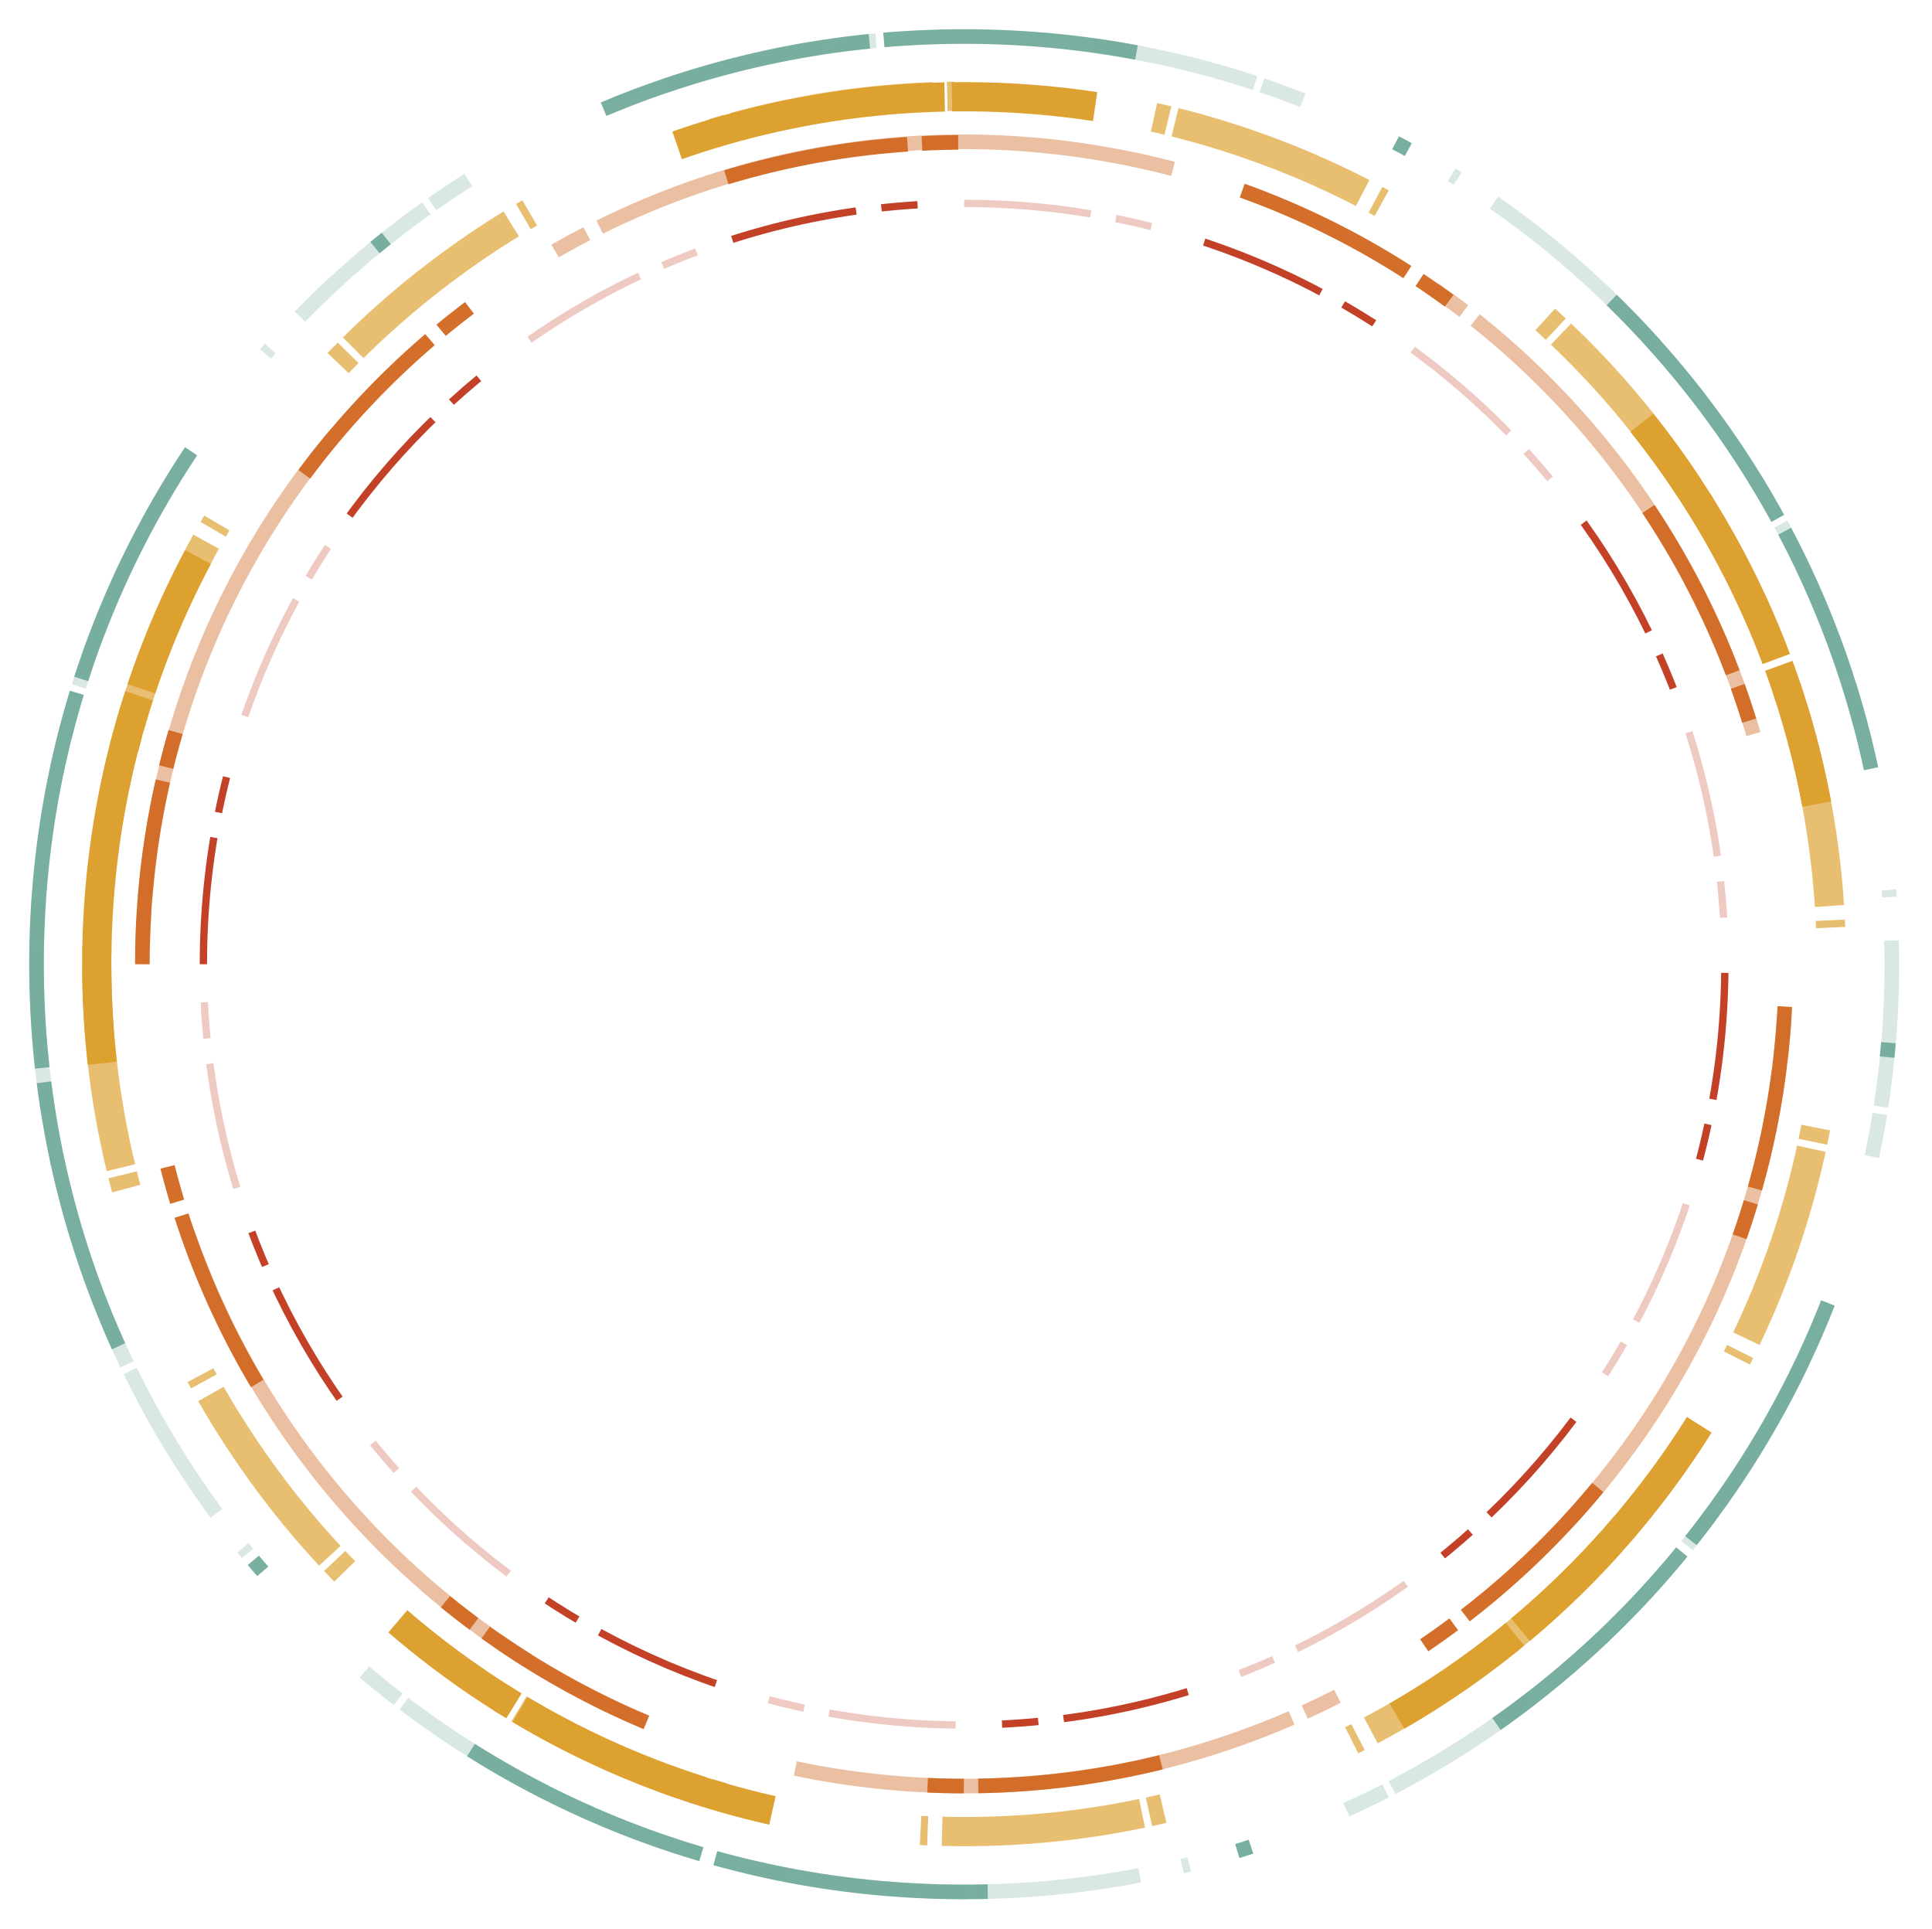
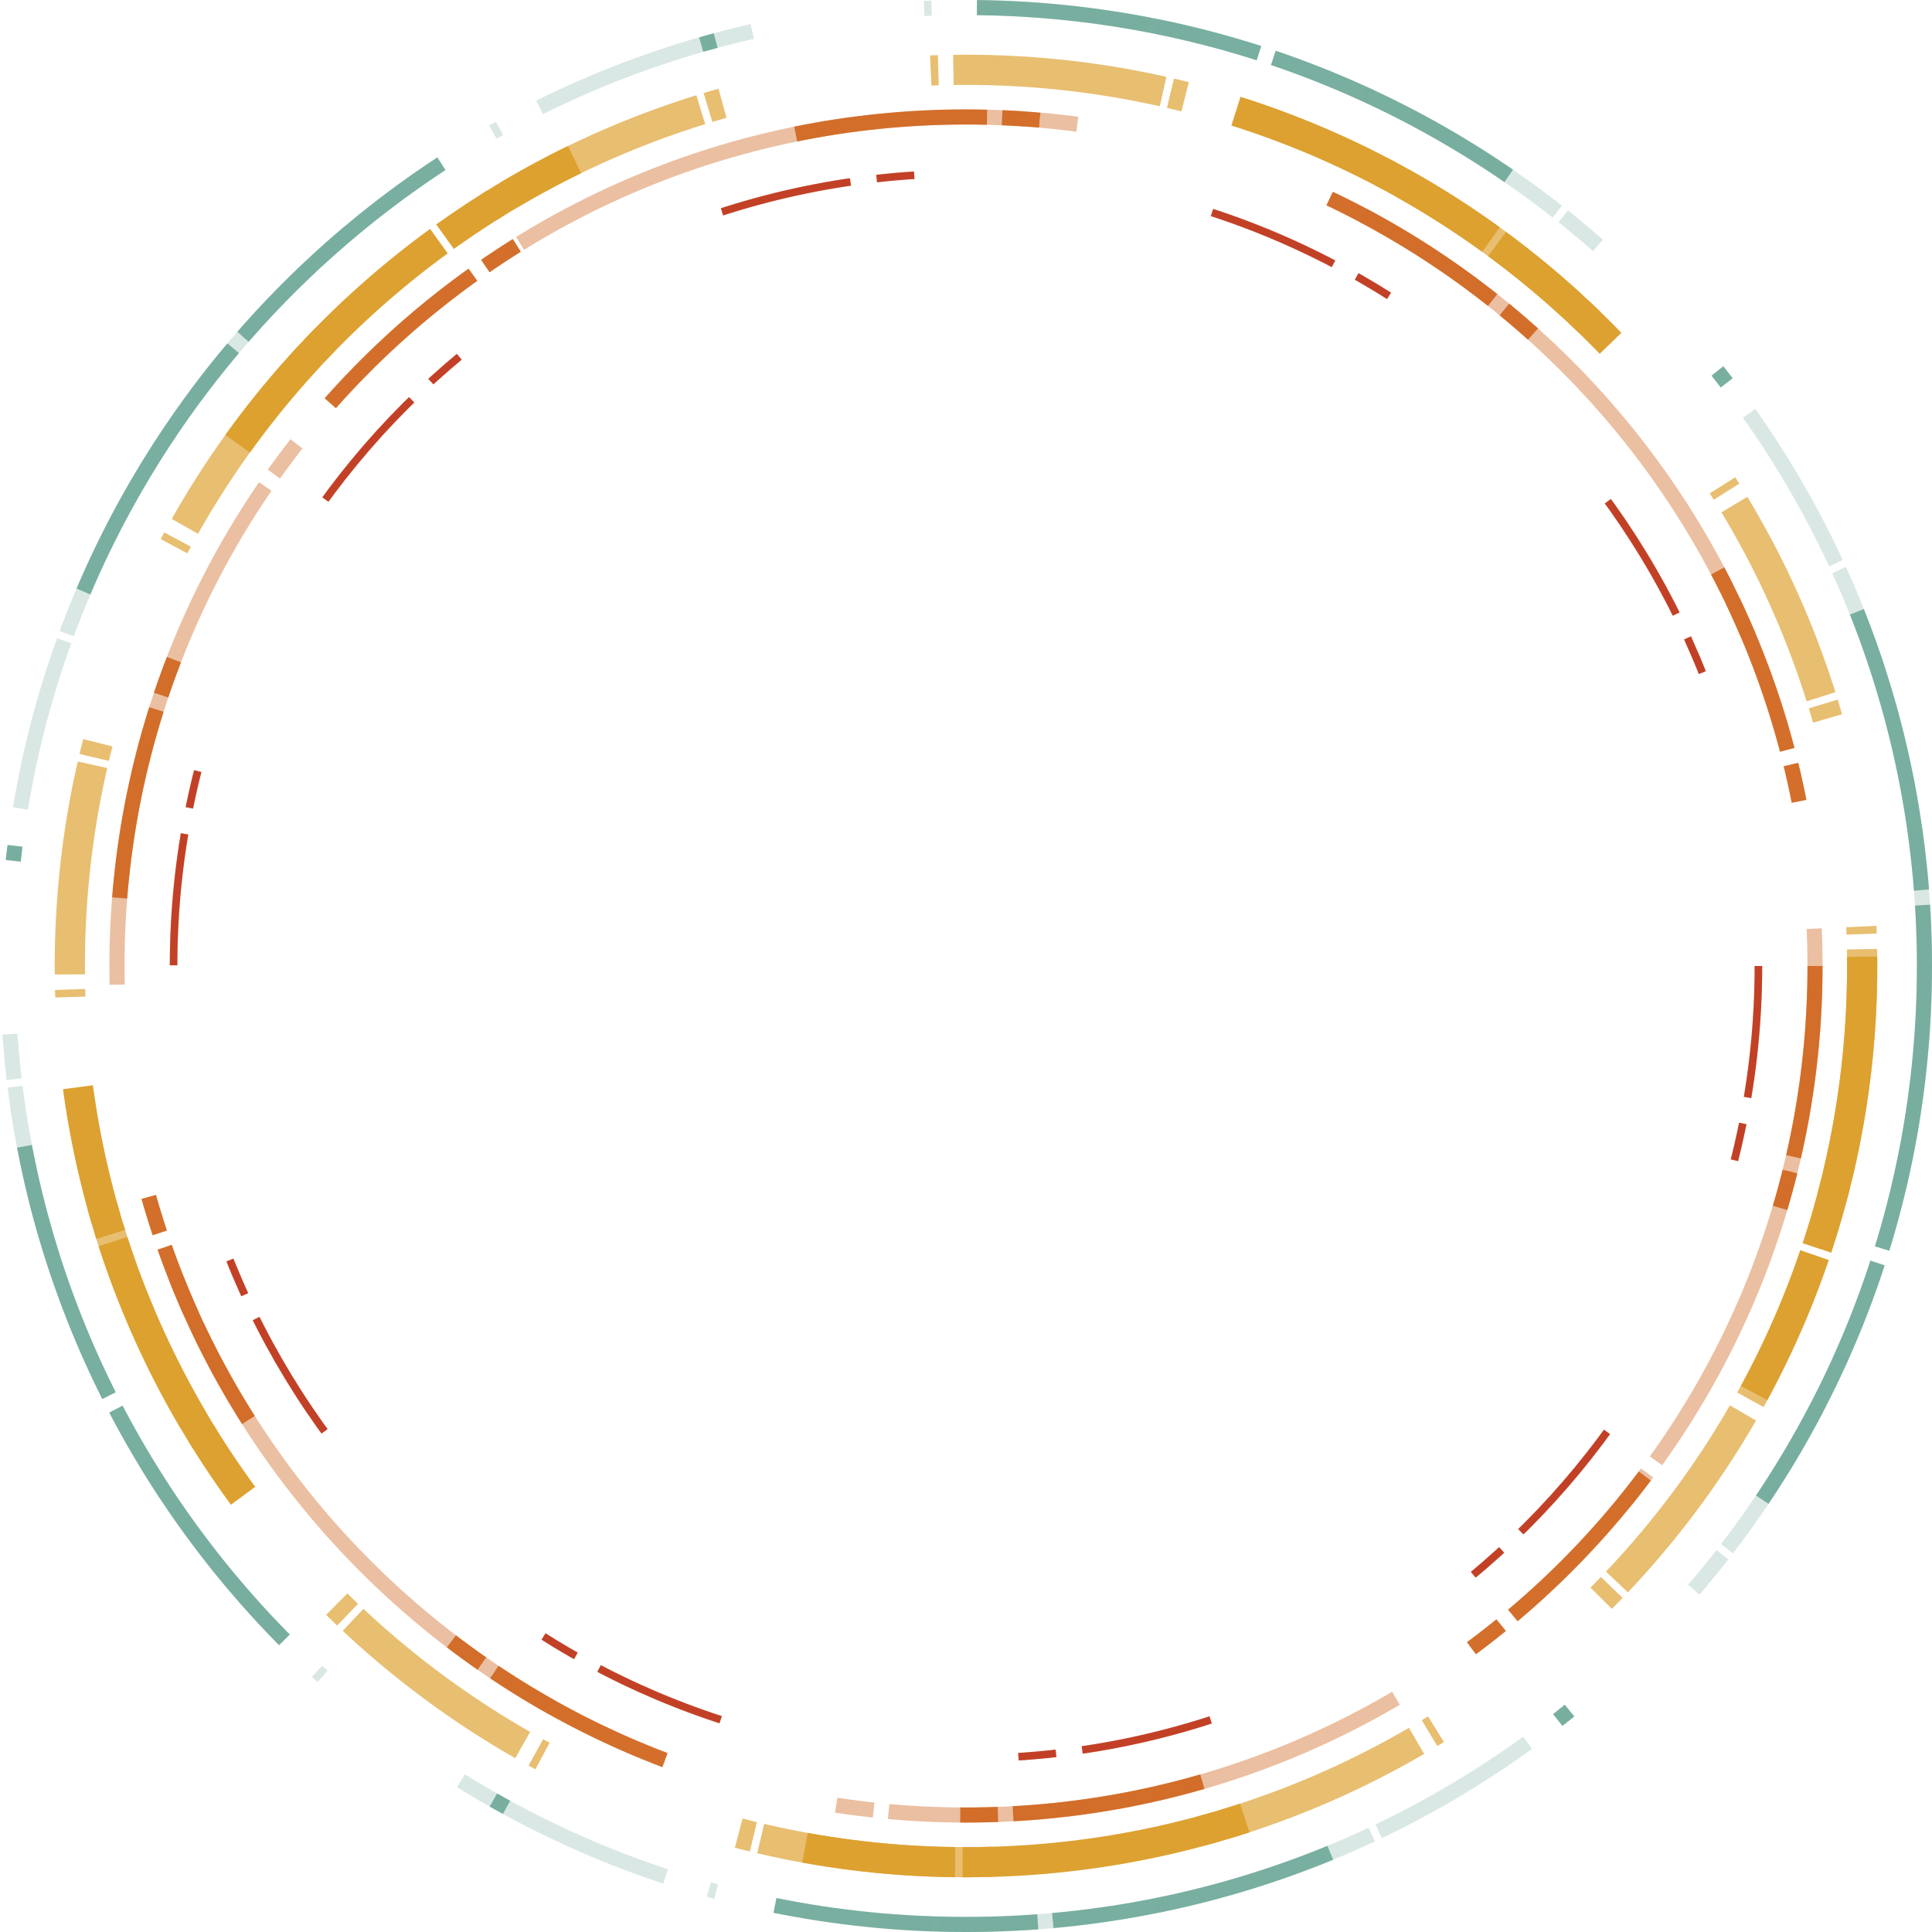
- <svg xmlns="http://www.w3.org/2000/svg" xmlns:xlink="http://www.w3.org/1999/xlink" width="529px" height="528px" viewBox="0 0 529 528" version="1.1">
-   <defs>
-     <path d="M0 256C0 114.615 114.608 0 255.984 0C397.361 0 511.969 114.615 511.969 256C511.969 397.385 397.361 512 255.984 512C114.608 512 0 397.385 0 256L0 256Z" id="path_1" />
-     <path d="M256.002 511.994C114.616 511.994 6.16908e-06 397.38 0 255.997C-6.19888e-06 114.614 114.616 0 256.002 0C397.387 -0.001 512.003 114.613 512.003 255.997C512.003 397.38 397.387 511.994 256.002 511.994L256.002 511.994Z" id="path_2" />
-     <path d="M0 241.509C0 108.127 108.121 0 241.495 0C374.869 0 482.989 108.127 482.989 241.509C482.989 374.891 374.869 483.019 241.495 483.019C108.121 483.019 0 374.891 0 241.509L0 241.509Z" id="path_3" />
-     <path d="M380.023 439.471C489.186 362.832 515.752 212.294 439.273 102.971C362.795 -6.351 212.092 -32.755 102.929 43.722C-6.234 120.199 -32.8 270.738 43.679 380.06C119.996 489.383 270.699 515.948 380.023 439.471C379.862 439.471 380.023 439.471 380.023 439.471L380.023 439.471L380.023 439.471Z" id="path_4" />
-     <path d="M0 227.019C0 101.64 101.634 0 227.005 0C352.376 0 454.01 101.64 454.01 227.019C454.01 352.398 352.376 454.038 227.005 454.038C101.634 454.038 0 352.398 0 227.019L0 227.019Z" id="path_5" />
-     <path d="M262.54 2.835C138.725 -16.808 22.478 67.721 2.835 191.534C-16.808 315.347 67.721 431.755 191.536 451.397C315.35 470.879 431.598 386.512 451.241 262.698L451.241 262.698C470.884 138.724 386.355 22.478 262.54 2.835L262.54 2.835L262.54 2.835L262.54 2.835Z" id="path_6" />
-     <path d="M0 209.308C0 93.71 93.705 0 209.295 0C324.886 0 418.591 93.71 418.591 209.308C418.591 324.906 324.886 418.616 209.295 418.616C93.705 418.616 0 324.906 0 209.308L0 209.308Z" id="path_7" />
-     <path d="M209.309 0C324.908 7.62939e-06 418.619 93.709 418.619 209.306C418.619 324.902 324.908 418.612 209.309 418.612C93.711 418.612 1.52588e-05 324.902 2.28882e-05 209.306C2.67029e-05 93.709 93.711 0 209.309 0L209.309 0Z" id="path_8" />
-     <clipPath id="mask_1">
-       <use xlink:href="#path_1" />
-     </clipPath>
-     <clipPath id="mask_2">
-       <use xlink:href="#path_2" />
-     </clipPath>
-     <clipPath id="mask_3">
-       <use xlink:href="#path_3" />
-     </clipPath>
-     <clipPath id="mask_4">
-       <use xlink:href="#path_4" />
-     </clipPath>
-     <clipPath id="mask_5">
-       <use xlink:href="#path_5" />
-     </clipPath>
-     <clipPath id="mask_6">
-       <use xlink:href="#path_6" />
-     </clipPath>
-     <clipPath id="mask_7">
-       <use xlink:href="#path_7" />
-     </clipPath>
-     <clipPath id="mask_8">
-       <use xlink:href="#path_8" />
-     </clipPath>
-   </defs>
-   <g id="Rings" transform="translate(8 8)">
-     <g id="Green-Solid" transform="translate(7.6293945E-05 0)">
-       <g id="Mask-group">
-         <path d="M0 256C0 114.615 114.608 0 255.984 0C397.361 0 511.969 114.615 511.969 256C511.969 397.385 397.361 512 255.984 512C114.608 512 0 397.385 0 256L0 256Z" id="path_2" fill="none" fill-rule="evenodd" stroke="none" />
-         <g clip-path="url(#mask_1)">
-           <g id="Group">
-             <path d="M0 256C0 114.615 114.608 0 255.984 0C397.361 0 511.969 114.615 511.969 256C511.969 397.385 397.361 512 255.984 512C114.608 512 0 397.385 0 256L0 256Z" id="path_2" fill="none" fill-rule="evenodd" stroke="#78AFA0" stroke-width="8" stroke-dasharray="76 4 70 76 4 70" />
-           </g>
-         </g>
-       </g>
-     </g>
-     <g id="Green-Transparent" transform="translate(0 0.0003051758)">
-       <g id="Mask-group">
-         <path d="M256.002 511.994C114.616 511.994 6.16908e-06 397.38 0 255.997C-6.19888e-06 114.614 114.616 0 256.002 0C397.387 -0.001 512.003 114.613 512.003 255.997C512.003 397.38 397.387 511.994 256.002 511.994L256.002 511.994Z" id="path_3" fill="none" fill-rule="evenodd" stroke="none" />
-         <g clip-path="url(#mask_2)">
-           <g id="Group">
-             <path d="M256.002 511.994C114.616 511.994 6.16908e-06 397.38 0 255.997C-6.19888e-06 114.614 114.616 0 256.002 0C397.387 -0.001 512.003 114.613 512.003 255.997C512.003 397.38 397.387 511.994 256.002 511.994L256.002 511.994Z" id="path_3" fill="none" fill-rule="evenodd" stroke="#78AFA0" stroke-opacity="0.278" stroke-width="8" stroke-dasharray="46 2 12 46 2 12" />
-           </g>
-         </g>
-       </g>
-     </g>
-     <g id="Yellow-Solid" transform="translate(14.48973 14.49063)">
-       <g id="Mask-group">
-         <path d="M0 241.509C0 108.127 108.121 0 241.495 0C374.869 0 482.989 108.127 482.989 241.509C482.989 374.891 374.869 483.019 241.495 483.019C108.121 483.019 0 374.891 0 241.509L0 241.509Z" id="path_4" fill="none" fill-rule="evenodd" stroke="none" />
-         <g clip-path="url(#mask_3)">
-           <g id="Group">
-             <path d="M0 241.509C0 108.127 108.121 0 241.495 0C374.869 0 482.989 108.127 482.989 241.509C482.989 374.891 374.869 483.019 241.495 483.019C108.121 483.019 0 374.891 0 241.509L0 241.509Z" id="path_4" fill="none" fill-rule="evenodd" stroke="#DDA131" stroke-width="16" stroke-dasharray="76 2 40 180" />
-           </g>
-         </g>
-       </g>
-     </g>
-     <g id="Yellow-Transparent" transform="translate(14.49861 14.34708)">
-       <g id="Mask-group">
-         <path d="M380.023 439.471C489.186 362.832 515.752 212.294 439.273 102.971C362.795 -6.351 212.092 -32.755 102.929 43.722C-6.234 120.199 -32.8 270.738 43.679 380.06C119.996 489.383 270.699 515.948 380.023 439.471C379.862 439.471 380.023 439.471 380.023 439.471L380.023 439.471L380.023 439.471Z" id="path_5" fill="none" fill-rule="evenodd" stroke="none" />
-         <g clip-path="url(#mask_4)">
-           <g id="Group">
-             <path d="M380.023 439.471C489.186 362.832 515.752 212.294 439.273 102.971C362.795 -6.351 212.092 -32.755 102.929 43.722C-6.234 120.199 -32.8 270.738 43.679 380.06C119.996 489.383 270.699 515.948 380.023 439.471C379.862 439.471 380.023 439.471 380.023 439.471L380.023 439.471L380.023 439.471Z" id="path_5" fill="none" fill-rule="evenodd" stroke="#DDA131" stroke-opacity="0.69" stroke-width="16" stroke-dasharray="56 2 4 56 2 4" />
-           </g>
-         </g>
-       </g>
-     </g>
-     <g id="Orange-Solid" transform="translate(28.97943 28.98117)">
-       <g id="Mask-group">
-         <path d="M0 227.019C0 101.64 101.634 0 227.005 0C352.376 0 454.01 101.64 454.01 227.019C454.01 352.398 352.376 454.038 227.005 454.038C101.634 454.038 0 352.398 0 227.019L0 227.019Z" id="path_6" fill="none" fill-rule="evenodd" stroke="none" />
-         <g clip-path="url(#mask_5)">
-           <g id="Group">
-             <path d="M0 227.019C0 101.64 101.634 0 227.005 0C352.376 0 454.01 101.64 454.01 227.019C454.01 352.398 352.376 454.038 227.005 454.038C101.634 454.038 0 352.398 0 227.019L0 227.019Z" id="path_6" fill="none" fill-rule="evenodd" stroke="#D36F2B" stroke-width="8" stroke-dasharray="51 4 10 80" />
-           </g>
-         </g>
-       </g>
-     </g>
-     <g id="Orange-Transparent" transform="translate(28.98436 28.81987)">
-       <g id="Mask-group">
-         <path d="M262.54 2.835C138.725 -16.808 22.478 67.721 2.835 191.534C-16.808 315.347 67.721 431.755 191.536 451.397C315.35 470.879 431.598 386.512 451.241 262.698L451.241 262.698C470.884 138.724 386.355 22.478 262.54 2.835L262.54 2.835L262.54 2.835L262.54 2.835Z" id="path_7" fill="none" fill-rule="evenodd" stroke="none" />
-         <g clip-path="url(#mask_6)">
-           <g id="Group">
-             <path d="M262.54 2.835C138.725 -16.808 22.478 67.721 2.835 191.534C-16.808 315.347 67.721 431.755 191.536 451.397C315.35 470.879 431.598 386.512 451.241 262.698L451.241 262.698C470.884 138.724 386.355 22.478 262.54 2.835L262.54 2.835L262.54 2.835L262.54 2.835Z" id="path_7" fill="none" fill-rule="evenodd" stroke="#D36F2B" stroke-opacity="0.439" stroke-width="8" stroke-dasharray="140 4 10 80" />
-           </g>
-         </g>
-       </g>
-     </g>
-     <g id="Red-Solid" transform="translate(46.68904 46.69183)">
-       <g id="Mask-group">
-         <path d="M0 209.308C0 93.71 93.705 0 209.295 0C324.886 0 418.591 93.71 418.591 209.308C418.591 324.906 324.886 418.616 209.295 418.616C93.705 418.616 0 324.906 0 209.308L0 209.308Z" id="path_8" fill="none" fill-rule="evenodd" stroke="none" />
-         <g clip-path="url(#mask_7)">
-           <g id="Group">
-             <path d="M0 209.308C0 93.71 93.705 0 209.295 0C324.886 0 418.591 93.71 418.591 209.308C418.591 324.906 324.886 418.616 209.295 418.616C93.705 418.616 0 324.906 0 209.308L0 209.308Z" id="path_8" fill="none" fill-rule="evenodd" stroke="#C24127" stroke-width="4" stroke-dasharray="35 7 10 80" />
-           </g>
-         </g>
-       </g>
-     </g>
-     <g id="Red-Transparent" transform="translate(46.69115 46.69163)">
-       <g id="Mask-group">
-         <path d="M209.309 0C324.908 7.62939e-06 418.619 93.709 418.619 209.306C418.619 324.902 324.908 418.612 209.309 418.612C93.711 418.612 1.52588e-05 324.902 2.28882e-05 209.306C2.67029e-05 93.709 93.711 0 209.309 0L209.309 0Z" id="path_9" fill="none" fill-rule="evenodd" stroke="none" />
-         <g clip-path="url(#mask_8)">
-           <g id="Group">
-             <path d="M209.309 0C324.908 7.62939e-06 418.619 93.709 418.619 209.306C418.619 324.902 324.908 418.612 209.309 418.612C93.711 418.612 1.52588e-05 324.902 2.28882e-05 209.306C2.67029e-05 93.709 93.711 0 209.309 0L209.309 0Z" id="path_9" fill="none" fill-rule="evenodd" stroke="#C24127" stroke-opacity="0.278" stroke-width="4" stroke-dasharray="35 7 10 80" />
-           </g>
-         </g>
-       </g>
-     </g>
-   </g>
+ <svg xmlns="http://www.w3.org/2000/svg" width="512px" height="512px" viewBox="0 0 512 512" version="1.1">
+   <ellipse d="M 2 255.999 C 2 115.718 115.712 2 255.983 2 C 396.255 2 509.966 115.718 509.966 255.999 C 509.966 396.279 396.255 509.997 255.983 509.997 C 115.712 509.997 2 396.279 2 255.999 Z" fill="none" stroke="#78AFA0" stroke-dasharray="76 4 70 76 4 70" style="stroke-width: 4px;" rx="254" ry="254" cx="256" cy="256" />
+   <ellipse fill="none" stroke="#78AFA0" stroke-opacity="0.278" stroke-dasharray="46 2 12 46 2 12" style="stroke-width: 4px;" cx="256" cy="256" rx="254" ry="254" />
+   <ellipse fill="none" stroke="#DDA131" stroke-dasharray="76 2 40 180" style="stroke-width: 8px;" cx="256" cy="256" rx="237.5" ry="237.5" />
+   <ellipse fill="none" stroke="#DDA131" stroke-opacity="0.69" stroke-dasharray="56 2 4 56 2 4" style="stroke-width: 8px;" cx="256" cy="256" rx="237.5" ry="237.5" />
+   <ellipse fill="none" stroke="#D36F2B" stroke-dasharray="51 4 10 80" style="stroke-width: 4px;" cx="256" cy="256" rx="225" ry="225" />
+   <ellipse fill="none" stroke="#D36F2B" stroke-opacity="0.439" stroke-dasharray="140 4 10 80" style="stroke-width: 4px;" cx="256" cy="256" rx="225" ry="225" />
+   <ellipse fill="none" stroke="#C24127" stroke-dasharray="35 7 10 80" style="stroke-width: 2px;" cx="256" cy="256" rx="210" ry="210" />
+   <ellipse fill="none" stroke="#C24127" stroke-opacity="0.278" stroke-dasharray="35 7 10 80" style="stroke-width: 2px;" cx="256" cy="256" rx="210" ry="210" />
</svg>
